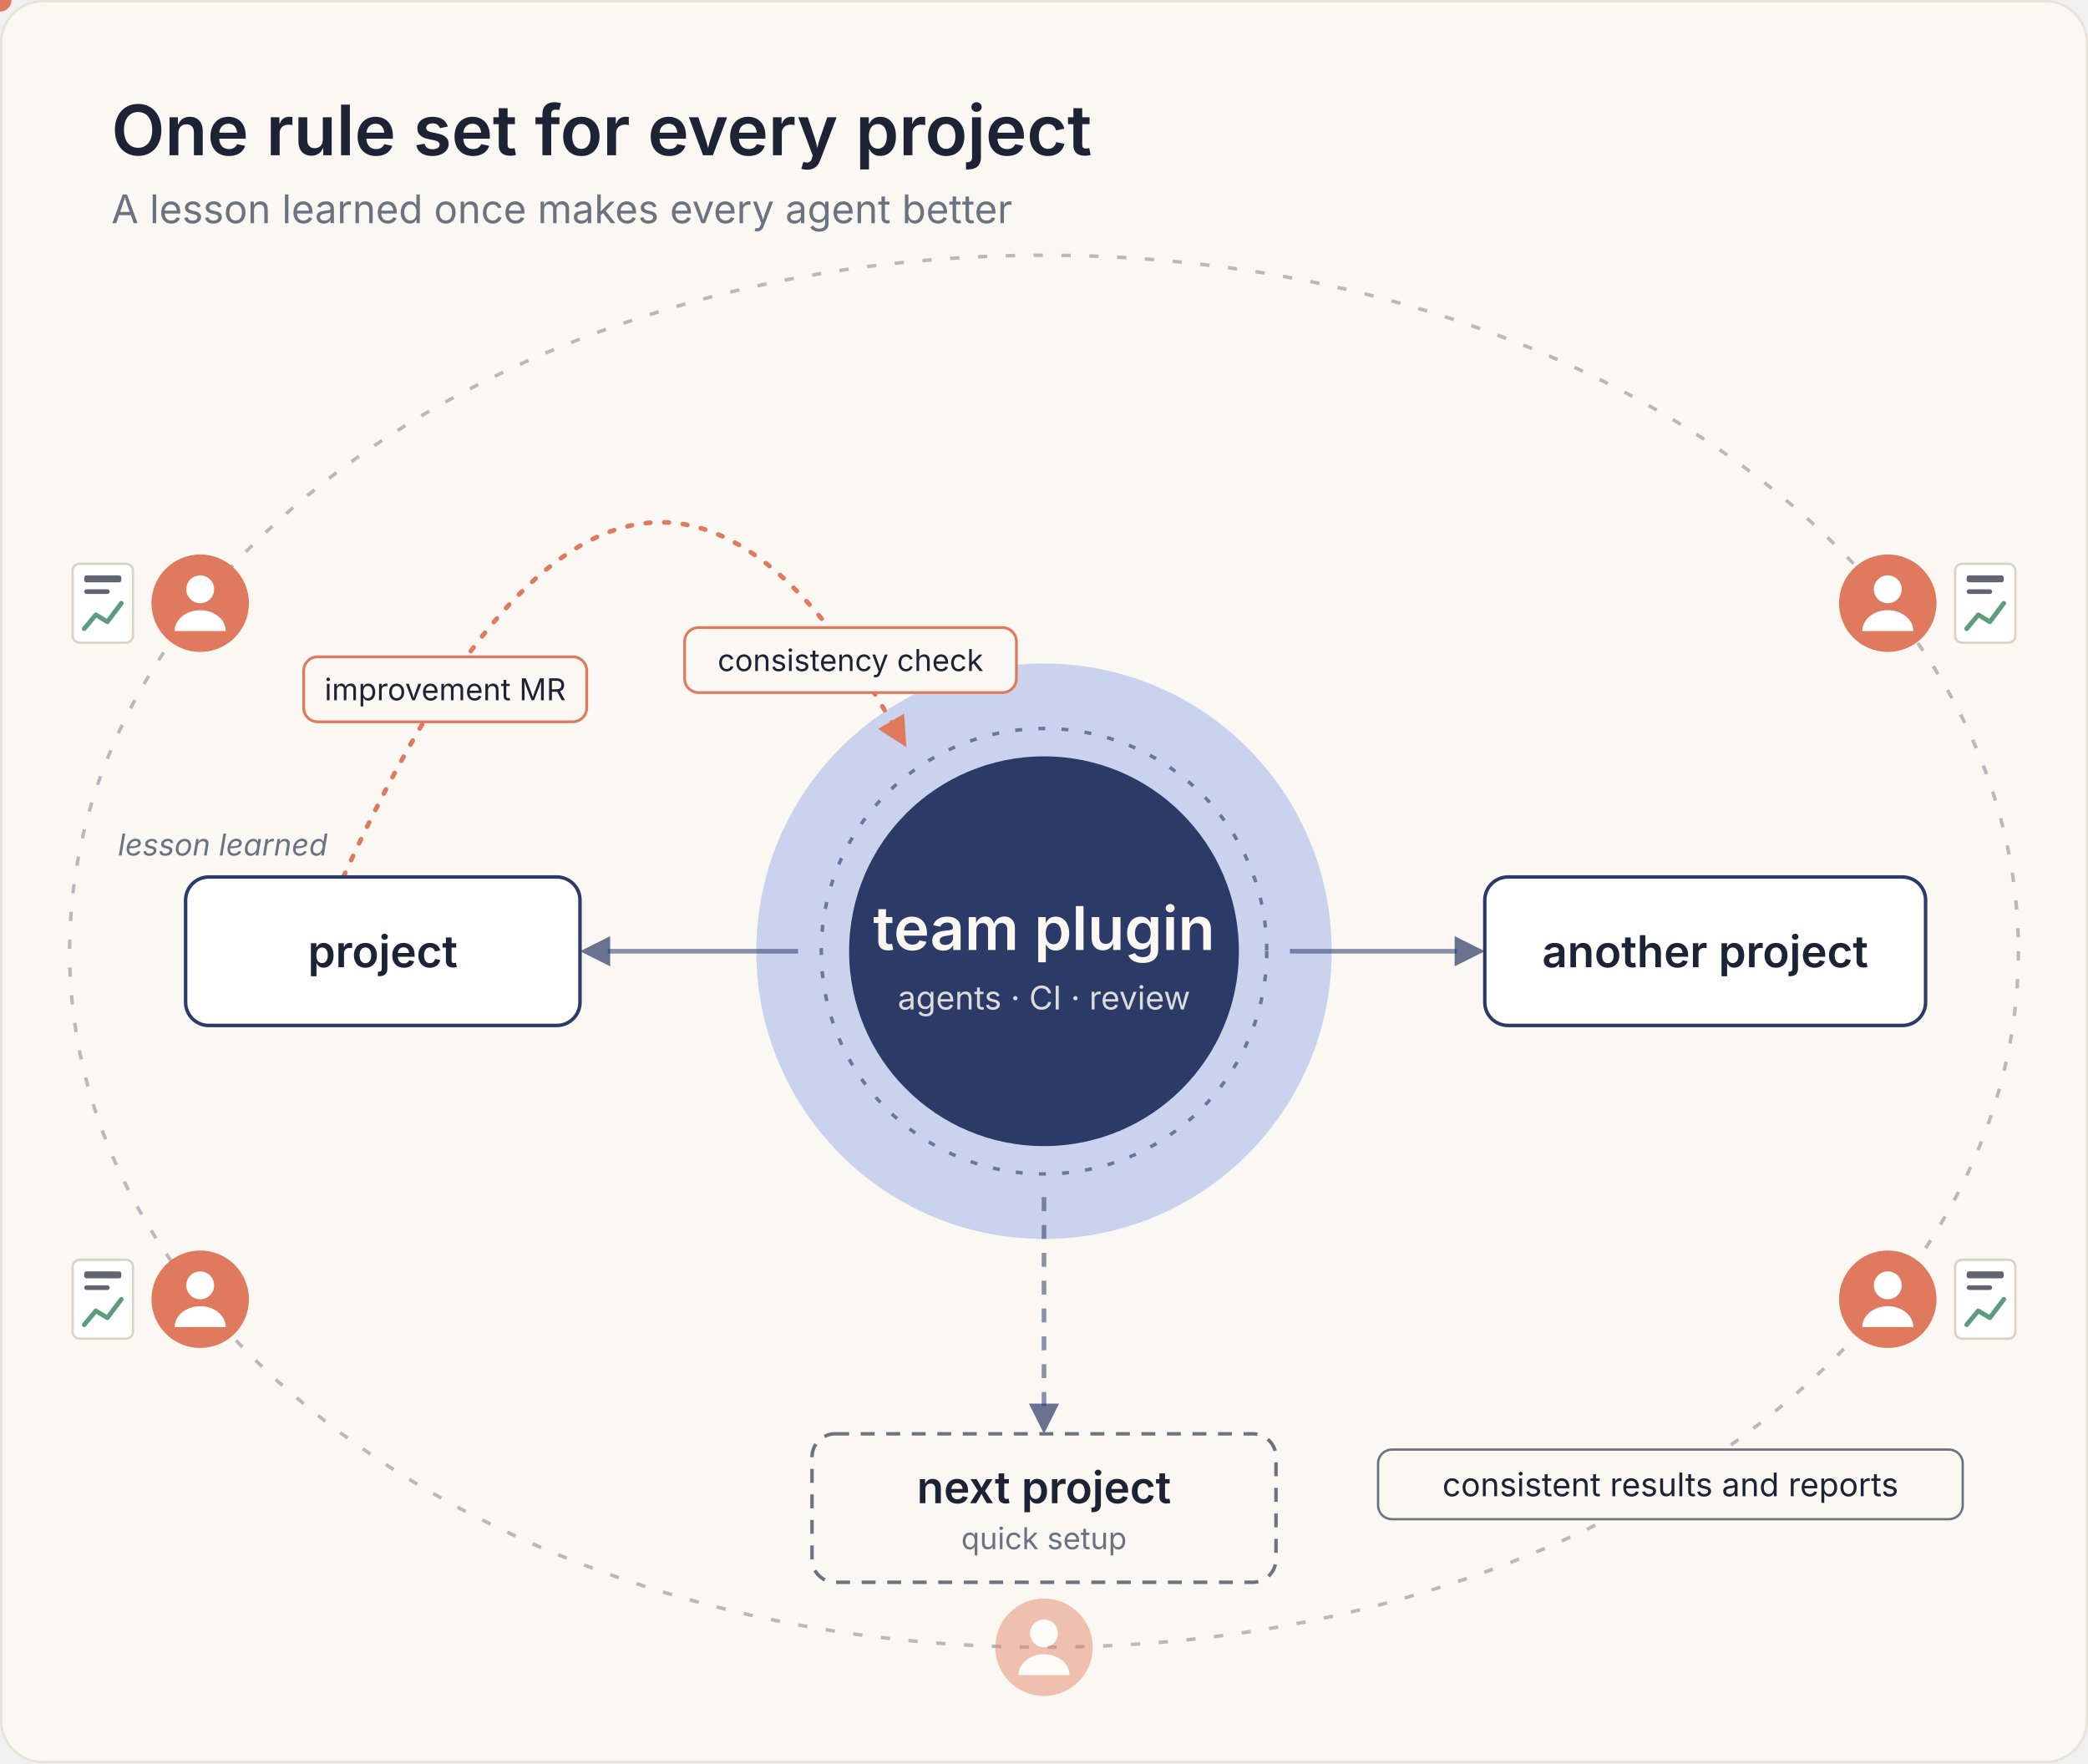
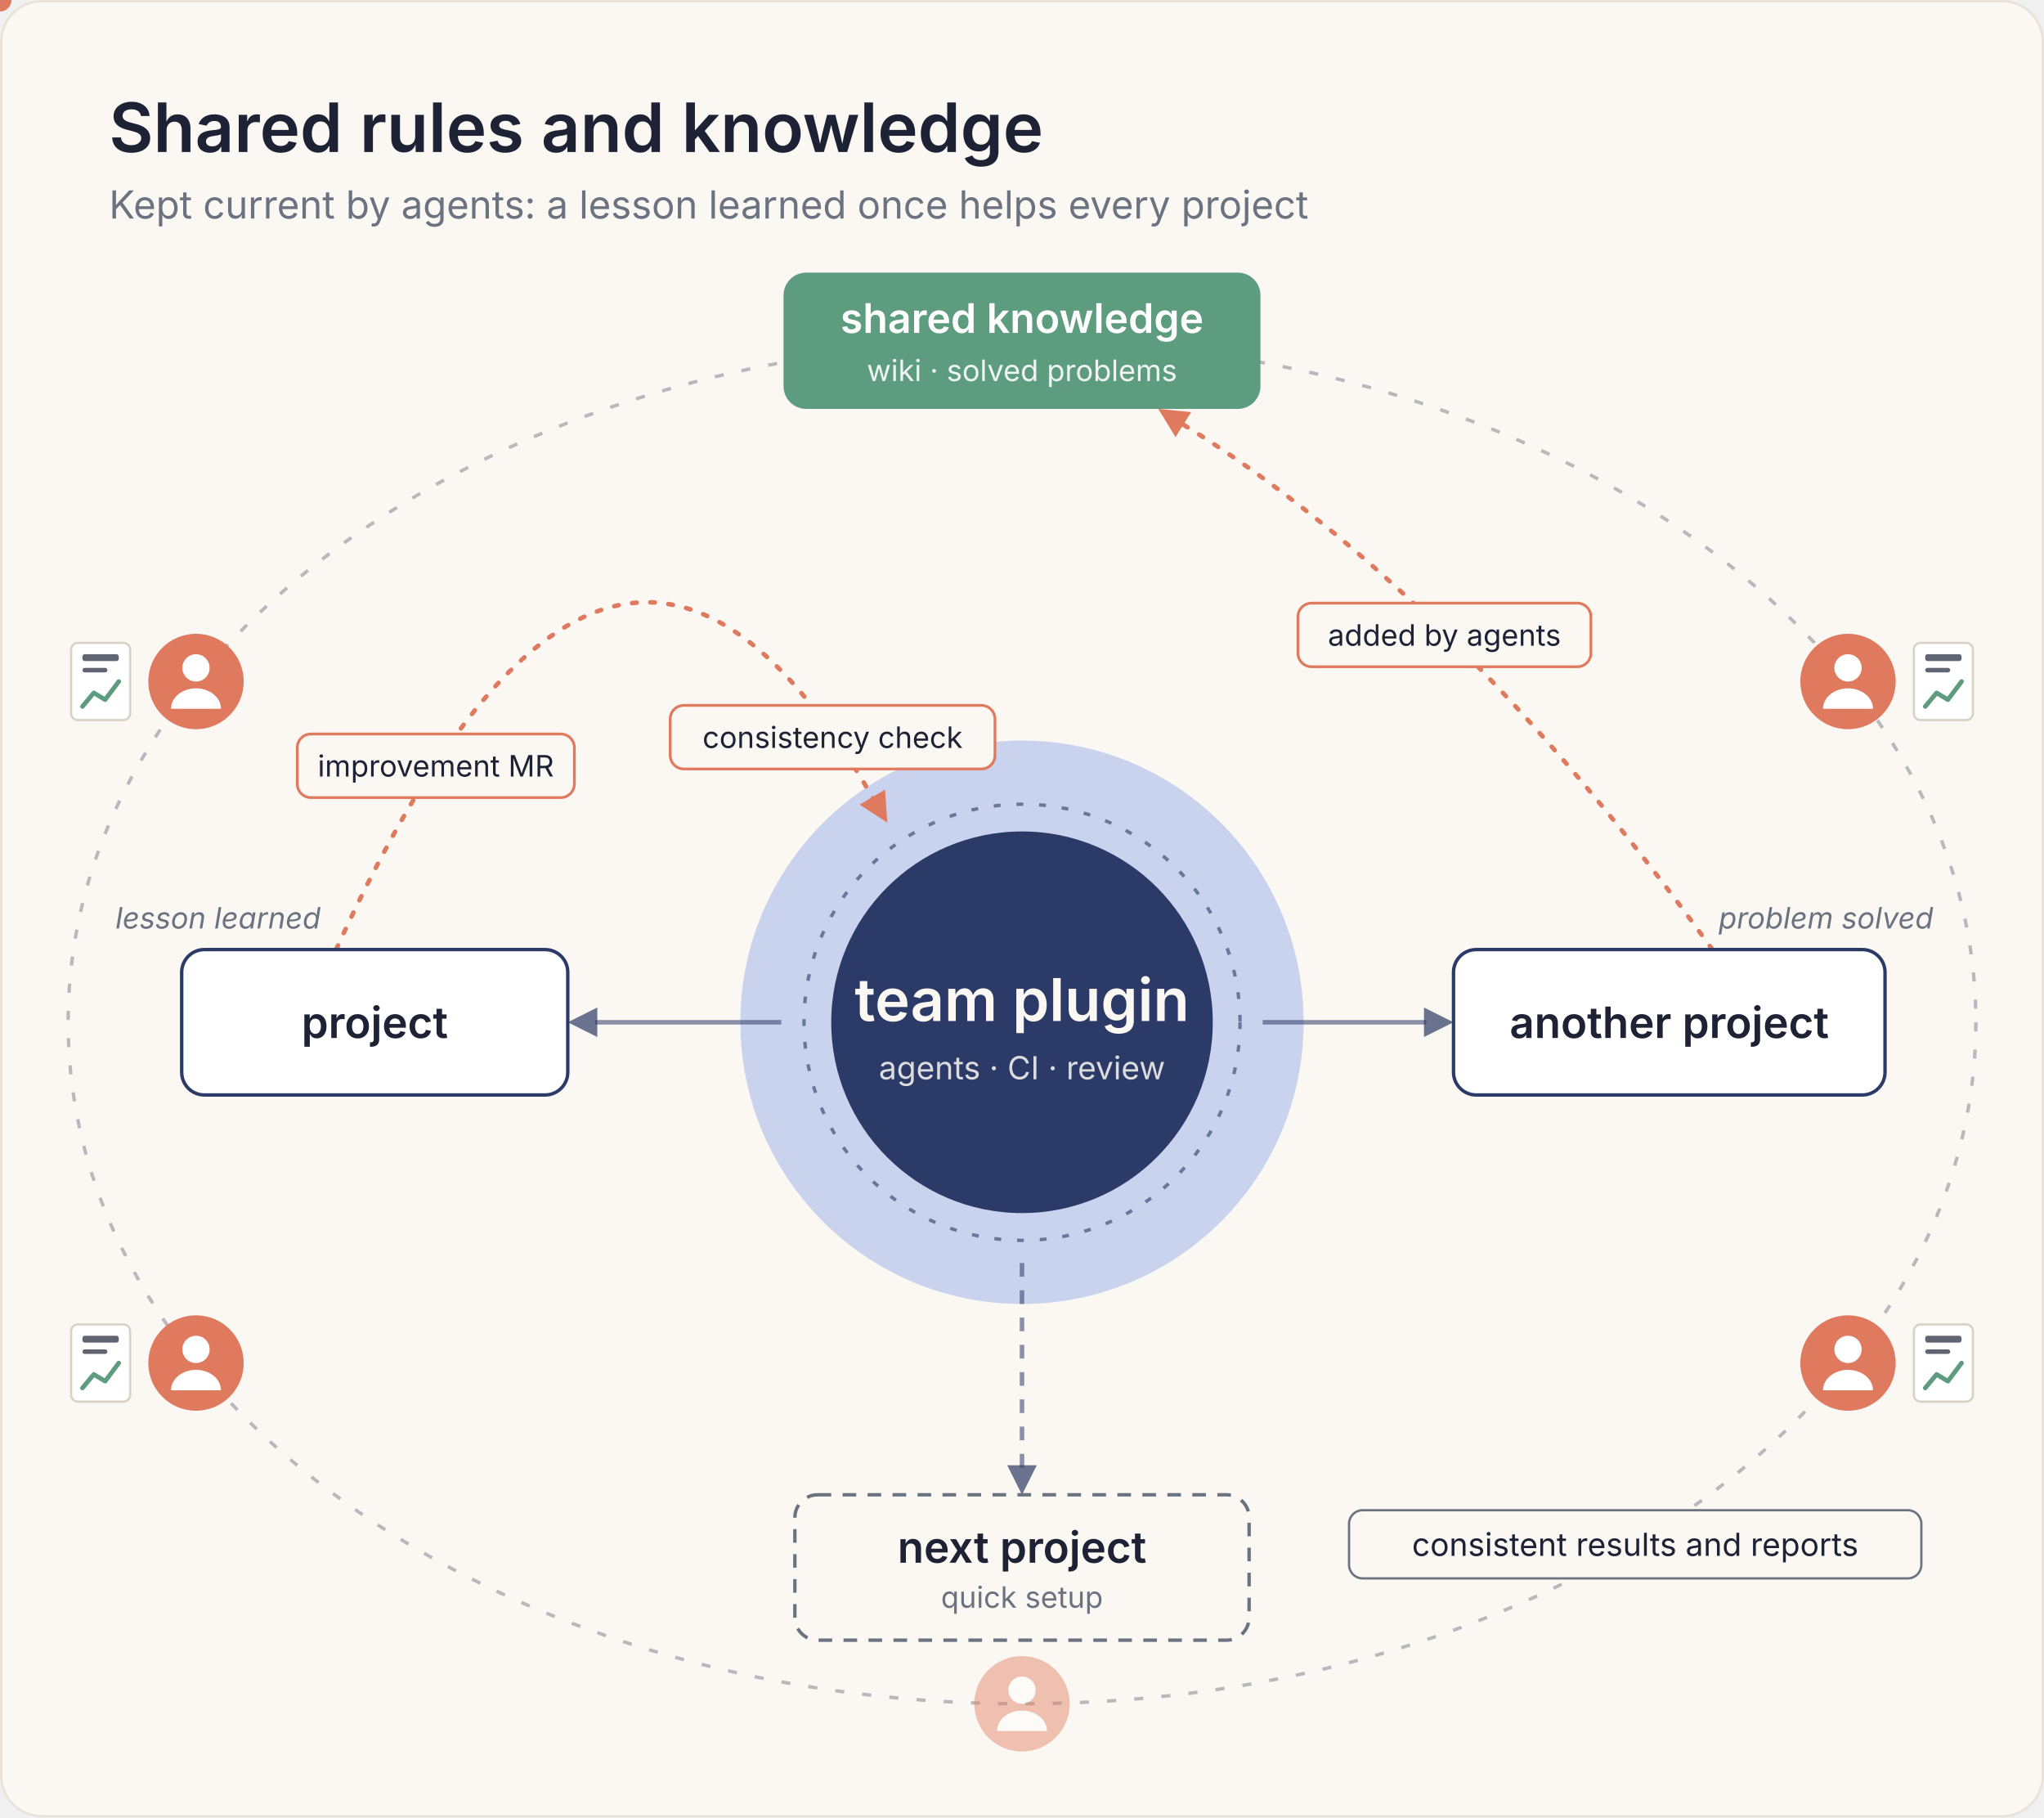
- <svg xmlns="http://www.w3.org/2000/svg" width="900" height="760" viewBox="0 0 900 760">
+ <svg xmlns="http://www.w3.org/2000/svg" width="900" height="800" viewBox="0 0 900 800">
  <style>
text { font-family: Inter, 'Segoe UI', Helvetica, Arial, sans-serif; dominant-baseline: central; text-anchor: middle; }
.bg { fill: #FBF8F3; stroke: #E8E2D8; stroke-width: 1; }
.title { fill: #1E2235; font-size: 30px; font-weight: 600; text-anchor: start; }
.subtitle { fill: #6B7280; font-size: 17px; font-weight: 400; text-anchor: start; }
.halo { fill: #C9D3EE; }
.hub-ring { fill: none; stroke: #2B3A67; stroke-width: 1.5; stroke-dasharray: 3 7; opacity: 0.6; }
.hub { fill: #2B3A67; }
.hub-name { fill: #FBF8F3; font-size: 26px; font-weight: 600; }
.hub-sub { fill: #FBF8F3; font-size: 14px; font-weight: 400; opacity: 0.85; }
.spoke { fill: none; stroke: #2B3A67; stroke-width: 2; opacity: 0.55; }
.spoke-head { fill: #2B3A67; opacity: 0.7; }
.pulse { fill: #E07A5F; }
+ .knowledge rect { fill: #5E9C7F; }
+ .knowledge .name { fill: #FFFFFF; font-size: 18px; font-weight: 600; }
+ .knowledge .sub { fill: #FFFFFF; font-size: 13px; opacity: 0.9; }
.project &gt; rect { fill: #FFFFFF; stroke: #2B3A67; stroke-width: 1.5; }
.project.next &gt; rect { fill: none; stroke: #6B7280; stroke-dasharray: 6 5; }
.project .name { fill: #1E2235; font-size: 19px; font-weight: 600; }
.project .sub { fill: #6B7280; font-size: 13px; font-weight: 400; }
.note { fill: #6B7280; font-size: 13px; font-style: italic; }
.loop { fill: none; stroke: #E07A5F; stroke-width: 2; stroke-dasharray: 2 6; stroke-linecap: round; }
.loop-head { fill: #E07A5F; }
.lesson { fill: #E07A5F; }
.step rect { fill: #FBF8F3; stroke: #E07A5F; stroke-width: 1.2; }
.step text { fill: #1E2235; font-size: 13px; }
.ring-line { fill: none; stroke: #1E2235; stroke-width: 1.5; stroke-dasharray: 4 8; opacity: 0.3; }
.person .badge { fill: #E07A5F; }
.person .figure { fill: #FFFFFF; }
.person.faded { opacity: 0.45; }
.report .sheet { fill: #FFFFFF; stroke: #D9D3C7; stroke-width: 1; }
.report .ink { fill: #1E2235; opacity: 0.7; }
.report .chart { fill: none; stroke: #5E9C7F; stroke-width: 2; stroke-linecap: round; stroke-linejoin: round; }
.ring-label rect { fill: #FBF8F3; stroke: #6B7280; stroke-width: 1; }
.ring-label text { fill: #1E2235; font-size: 14px; }
</style>
-   <rect class="bg" x="0.5" y="0.5" width="899" height="759" rx="18" />
-   <text class="title" x="48" y="56">One rule set for every project</text>
-   <text class="subtitle" x="48" y="90">A lesson learned once makes every agent better</text>
-   <ellipse class="ring-line" cx="450" cy="410" rx="420" ry="300">
+   <rect class="bg" x="0.5" y="0.5" width="899" height="799" rx="18" />
+   <text class="title" x="48" y="56">Shared rules and knowledge</text>
+   <text class="subtitle" x="48" y="90">Kept current by agents: a lesson learned once helps every project</text>
+   <ellipse class="ring-line" cx="450" cy="450" rx="420" ry="300">
    <animate attributeName="stroke-dashoffset" values="0;-24" dur="1.2s" repeatCount="indefinite" />
  </ellipse>
  <g class="person">
-     <circle class="badge" cx="86.3" cy="560.0" r="21" />
-     <circle class="figure" cx="86.3" cy="554.0" r="6" />
-     <path class="figure" d="M75.3,572.0 a11,9 0 0 1 22,0 Z" />
+     <circle class="badge" cx="86.3" cy="600.0" r="21" />
+     <circle class="figure" cx="86.3" cy="594.0" r="6" />
+     <path class="figure" d="M75.3,612.0 a11,9 0 0 1 22,0 Z" />
    <g class="report">
-       <rect class="sheet" x="31.3" y="543.0" width="26" height="34" rx="3" />
-       <rect class="ink" x="36.3" y="548.0" width="16" height="3" rx="1" />
-       <rect class="ink" x="36.3" y="554.0" width="11" height="2" rx="1" />
-       <polyline class="chart" points="36.3,571.0 41.3,565.0 46.3,568.0 52.3,560.0" />
+       <rect class="sheet" x="31.3" y="583.0" width="26" height="34" rx="3" />
+       <rect class="ink" x="36.3" y="588.0" width="16" height="3" rx="1" />
+       <rect class="ink" x="36.3" y="594.0" width="11" height="2" rx="1" />
+       <polyline class="chart" points="36.3,611.0 41.3,605.0 46.3,608.0 52.3,600.0" />
    </g>
  </g>
  <g class="person">
-     <circle class="badge" cx="86.3" cy="260.0" r="21" />
-     <circle class="figure" cx="86.3" cy="254.0" r="6" />
-     <path class="figure" d="M75.3,272.0 a11,9 0 0 1 22,0 Z" />
+     <circle class="badge" cx="86.3" cy="300.0" r="21" />
+     <circle class="figure" cx="86.3" cy="294.0" r="6" />
+     <path class="figure" d="M75.3,312.0 a11,9 0 0 1 22,0 Z" />
    <g class="report">
-       <rect class="sheet" x="31.3" y="243.0" width="26" height="34" rx="3" />
-       <rect class="ink" x="36.3" y="248.0" width="16" height="3" rx="1" />
-       <rect class="ink" x="36.3" y="254.0" width="11" height="2" rx="1" />
-       <polyline class="chart" points="36.3,271.0 41.3,265.0 46.3,268.0 52.3,260.0" />
+       <rect class="sheet" x="31.3" y="283.0" width="26" height="34" rx="3" />
+       <rect class="ink" x="36.3" y="288.0" width="16" height="3" rx="1" />
+       <rect class="ink" x="36.3" y="294.0" width="11" height="2" rx="1" />
+       <polyline class="chart" points="36.3,311.0 41.3,305.0 46.3,308.0 52.3,300.0" />
    </g>
  </g>
  <g class="person">
-     <circle class="badge" cx="813.7" cy="260.0" r="21" />
-     <circle class="figure" cx="813.7" cy="254.0" r="6" />
-     <path class="figure" d="M802.7,272.0 a11,9 0 0 1 22,0 Z" />
+     <circle class="badge" cx="813.7" cy="300.0" r="21" />
+     <circle class="figure" cx="813.7" cy="294.0" r="6" />
+     <path class="figure" d="M802.7,312.0 a11,9 0 0 1 22,0 Z" />
    <g class="report">
-       <rect class="sheet" x="842.7" y="243.0" width="26" height="34" rx="3" />
-       <rect class="ink" x="847.7" y="248.0" width="16" height="3" rx="1" />
-       <rect class="ink" x="847.7" y="254.0" width="11" height="2" rx="1" />
-       <polyline class="chart" points="847.7,271.0 852.7,265.0 857.7,268.0 863.7,260.0" />
+       <rect class="sheet" x="842.7" y="283.0" width="26" height="34" rx="3" />
+       <rect class="ink" x="847.7" y="288.0" width="16" height="3" rx="1" />
+       <rect class="ink" x="847.7" y="294.0" width="11" height="2" rx="1" />
+       <polyline class="chart" points="847.7,311.0 852.7,305.0 857.7,308.0 863.7,300.0" />
    </g>
  </g>
  <g class="person">
-     <circle class="badge" cx="813.7" cy="560.0" r="21" />
-     <circle class="figure" cx="813.7" cy="554.0" r="6" />
-     <path class="figure" d="M802.7,572.0 a11,9 0 0 1 22,0 Z" />
+     <circle class="badge" cx="813.7" cy="600.0" r="21" />
+     <circle class="figure" cx="813.7" cy="594.0" r="6" />
+     <path class="figure" d="M802.7,612.0 a11,9 0 0 1 22,0 Z" />
    <g class="report">
-       <rect class="sheet" x="842.7" y="543.0" width="26" height="34" rx="3" />
-       <rect class="ink" x="847.7" y="548.0" width="16" height="3" rx="1" />
-       <rect class="ink" x="847.7" y="554.0" width="11" height="2" rx="1" />
-       <polyline class="chart" points="847.7,571.0 852.7,565.0 857.7,568.0 863.7,560.0" />
+       <rect class="sheet" x="842.7" y="583.0" width="26" height="34" rx="3" />
+       <rect class="ink" x="847.7" y="588.0" width="16" height="3" rx="1" />
+       <rect class="ink" x="847.7" y="594.0" width="11" height="2" rx="1" />
+       <polyline class="chart" points="847.7,611.0 852.7,605.0 857.7,608.0 863.7,600.0" />
    </g>
  </g>
  <g class="person faded">
-     <circle class="badge" cx="450.0" cy="710.0" r="21" />
-     <circle class="figure" cx="450.0" cy="704.0" r="6" />
-     <path class="figure" d="M439.0,722.0 a11,9 0 0 1 22,0 Z" />
+     <circle class="badge" cx="450.0" cy="750.0" r="21" />
+     <circle class="figure" cx="450.0" cy="744.0" r="6" />
+     <path class="figure" d="M439.0,762.0 a11,9 0 0 1 22,0 Z" />
  </g>
  <g class="ring-label">
-     <rect x="594.0" y="624.8" width="252.0" height="30" rx="6" />
-     <text x="720.0" y="639.8">consistent results and reports</text>
+     <rect x="594.0" y="664.8" width="252.0" height="30" rx="6" />
+     <text x="720.0" y="679.8">consistent results and reports</text>
  </g>
-   <circle class="halo" cx="450" cy="410" r="124">
+   <g class="knowledge">
+     <rect x="345.0" y="120.0" width="210" height="60" rx="10" />
+     <text class="name" x="450" y="140">shared knowledge</text>
+     <text class="sub" x="450" y="163">wiki · solved problems</text>
+   </g>
+   <circle class="halo" cx="450" cy="450" r="124">
    <animate attributeName="r" values="110;130;110" dur="3s" repeatCount="indefinite" />
    <animate attributeName="opacity" values="0.6;0.15;0.6" dur="3s" repeatCount="indefinite" />
  </circle>
-   <circle class="hub-ring" cx="450" cy="410" r="96" />
-   <circle class="hub" cx="450" cy="410" r="84" />
-   <text class="hub-name" x="450" y="400">team plugin</text>
-   <text class="hub-sub" x="450" y="430">agents · CI · review</text>
-   <path id="spoke0" class="spoke" d="M344.0,410.0 L262.0,410.0" />
-   <polygon class="spoke-head" points="250.0,410.0 263.0,403.5 263.0,416.5" />
+   <circle class="hub-ring" cx="450" cy="450" r="96" />
+   <circle class="hub" cx="450" cy="450" r="84" />
+   <text class="hub-name" x="450" y="440">team plugin</text>
+   <text class="hub-sub" x="450" y="470">agents · CI · review</text>
+   <path id="spoke0" class="spoke" d="M344.0,450.0 L262.0,450.0" />
+   <polygon class="spoke-head" points="250.0,450.0 263.0,443.5 263.0,456.5" />
  <circle class="pulse" r="4">
    <animateMotion dur="2.2s" begin="0.0s" repeatCount="indefinite">
      <mpath href="#spoke0" />
    </animateMotion>
  </circle>
-   <path id="spoke1" class="spoke" d="M556.0,410.0 L628.0,410.0" />
-   <polygon class="spoke-head" points="640.0,410.0 627.0,416.5 627.0,403.5" />
+   <path id="spoke1" class="spoke" d="M556.0,450.0 L628.0,450.0" />
+   <polygon class="spoke-head" points="640.0,450.0 627.0,456.5 627.0,443.5" />
  <circle class="pulse" r="4">
    <animateMotion dur="2.2s" begin="0.5s" repeatCount="indefinite">
      <mpath href="#spoke1" />
    </animateMotion>
  </circle>
-   <path id="spoke2" class="spoke" d="M450.0,516.0 L450.0,606.0" stroke-dasharray="6 6" />
-   <polygon class="spoke-head" points="450.0,618.0 443.5,605.0 456.5,605.0" />
+   <path id="spoke2" class="spoke" d="M450.0,556.0 L450.0,646.0" stroke-dasharray="6 6" />
+   <polygon class="spoke-head" points="450.0,658.0 443.5,645.0 456.5,645.0" />
  <circle class="pulse" r="4">
    <animateMotion dur="2.2s" begin="1.0s" repeatCount="indefinite">
      <mpath href="#spoke2" />
    </animateMotion>
  </circle>
-   <path id="loop" class="loop" d="M148.0,378.0 Q270,110 384.6,311.8" />
-   <polygon class="loop-head" points="390.7,322.1 378.5,314.2 389.7,307.6" />
+   <path id="rules-loop" class="loop" d="M148.0,418.0 Q270,150 384.6,351.8" />
+   <polygon class="loop-head" points="390.7,362.1 378.5,354.2 389.7,347.6" />
  <circle class="lesson" r="5">
    <animateMotion dur="3.2s" repeatCount="indefinite">
-       <mpath href="#loop" />
+       <mpath href="#rules-loop" />
    </animateMotion>
  </circle>
  <g class="step">
-     <rect x="130.9" y="283.1" width="122.0" height="28" rx="6" />
-     <text x="191.9" y="297.1">improvement MR</text>
+     <rect x="130.9" y="323.1" width="122.0" height="28" rx="6" />
+     <text x="191.9" y="337.1">improvement MR</text>
  </g>
  <g class="step">
-     <rect x="295.1" y="270.5" width="143.0" height="28" rx="6" />
-     <text x="366.6" y="284.5">consistency check</text>
+     <rect x="295.1" y="310.5" width="143.0" height="28" rx="6" />
+     <text x="366.6" y="324.5">consistency check</text>
  </g>
-   <text class="note" x="96.0" y="364.0">lesson learned</text>
+   <text class="note" x="96.0" y="404.0">lesson learned</text>
+   <path id="knowledge-loop" class="loop" d="M754.0,418.0 Q640,260 520.2,186.4" />
+   <polygon class="loop-head" points="510.0,180.0 524.5,181.4 517.6,192.4" />
+   <circle class="lesson" r="5">
+     <animateMotion dur="3.2s" repeatCount="indefinite">
+       <mpath href="#knowledge-loop" />
+     </animateMotion>
+   </circle>
+   <g class="step">
+     <rect x="571.5" y="265.5" width="129.0" height="28" rx="6" />
+     <text x="636.0" y="279.5">added by agents</text>
+   </g>
+   <text class="note" x="804.0" y="404.0">problem solved</text>
  <g class="project">
-     <rect x="80.0" y="378.0" width="170" height="64" rx="10" />
-     <text class="name" x="165" y="410">project</text>
+     <rect x="80.0" y="418.0" width="170" height="64" rx="10" />
+     <text class="name" x="165" y="450">project</text>
  </g>
  <g class="project">
-     <rect x="640.0" y="378.0" width="190" height="64" rx="10" />
-     <text class="name" x="735" y="410">another project</text>
+     <rect x="640.0" y="418.0" width="190" height="64" rx="10" />
+     <text class="name" x="735" y="450">another project</text>
  </g>
  <g class="project next">
-     <rect x="350.0" y="618.0" width="200" height="64" rx="10" />
-     <text class="name" x="450" y="641">next project</text>
-     <text class="sub" x="450" y="663">quick setup</text>
+     <rect x="350.0" y="658.0" width="200" height="64" rx="10" />
+     <text class="name" x="450" y="681">next project</text>
+     <text class="sub" x="450" y="703">quick setup</text>
  </g>
</svg>
